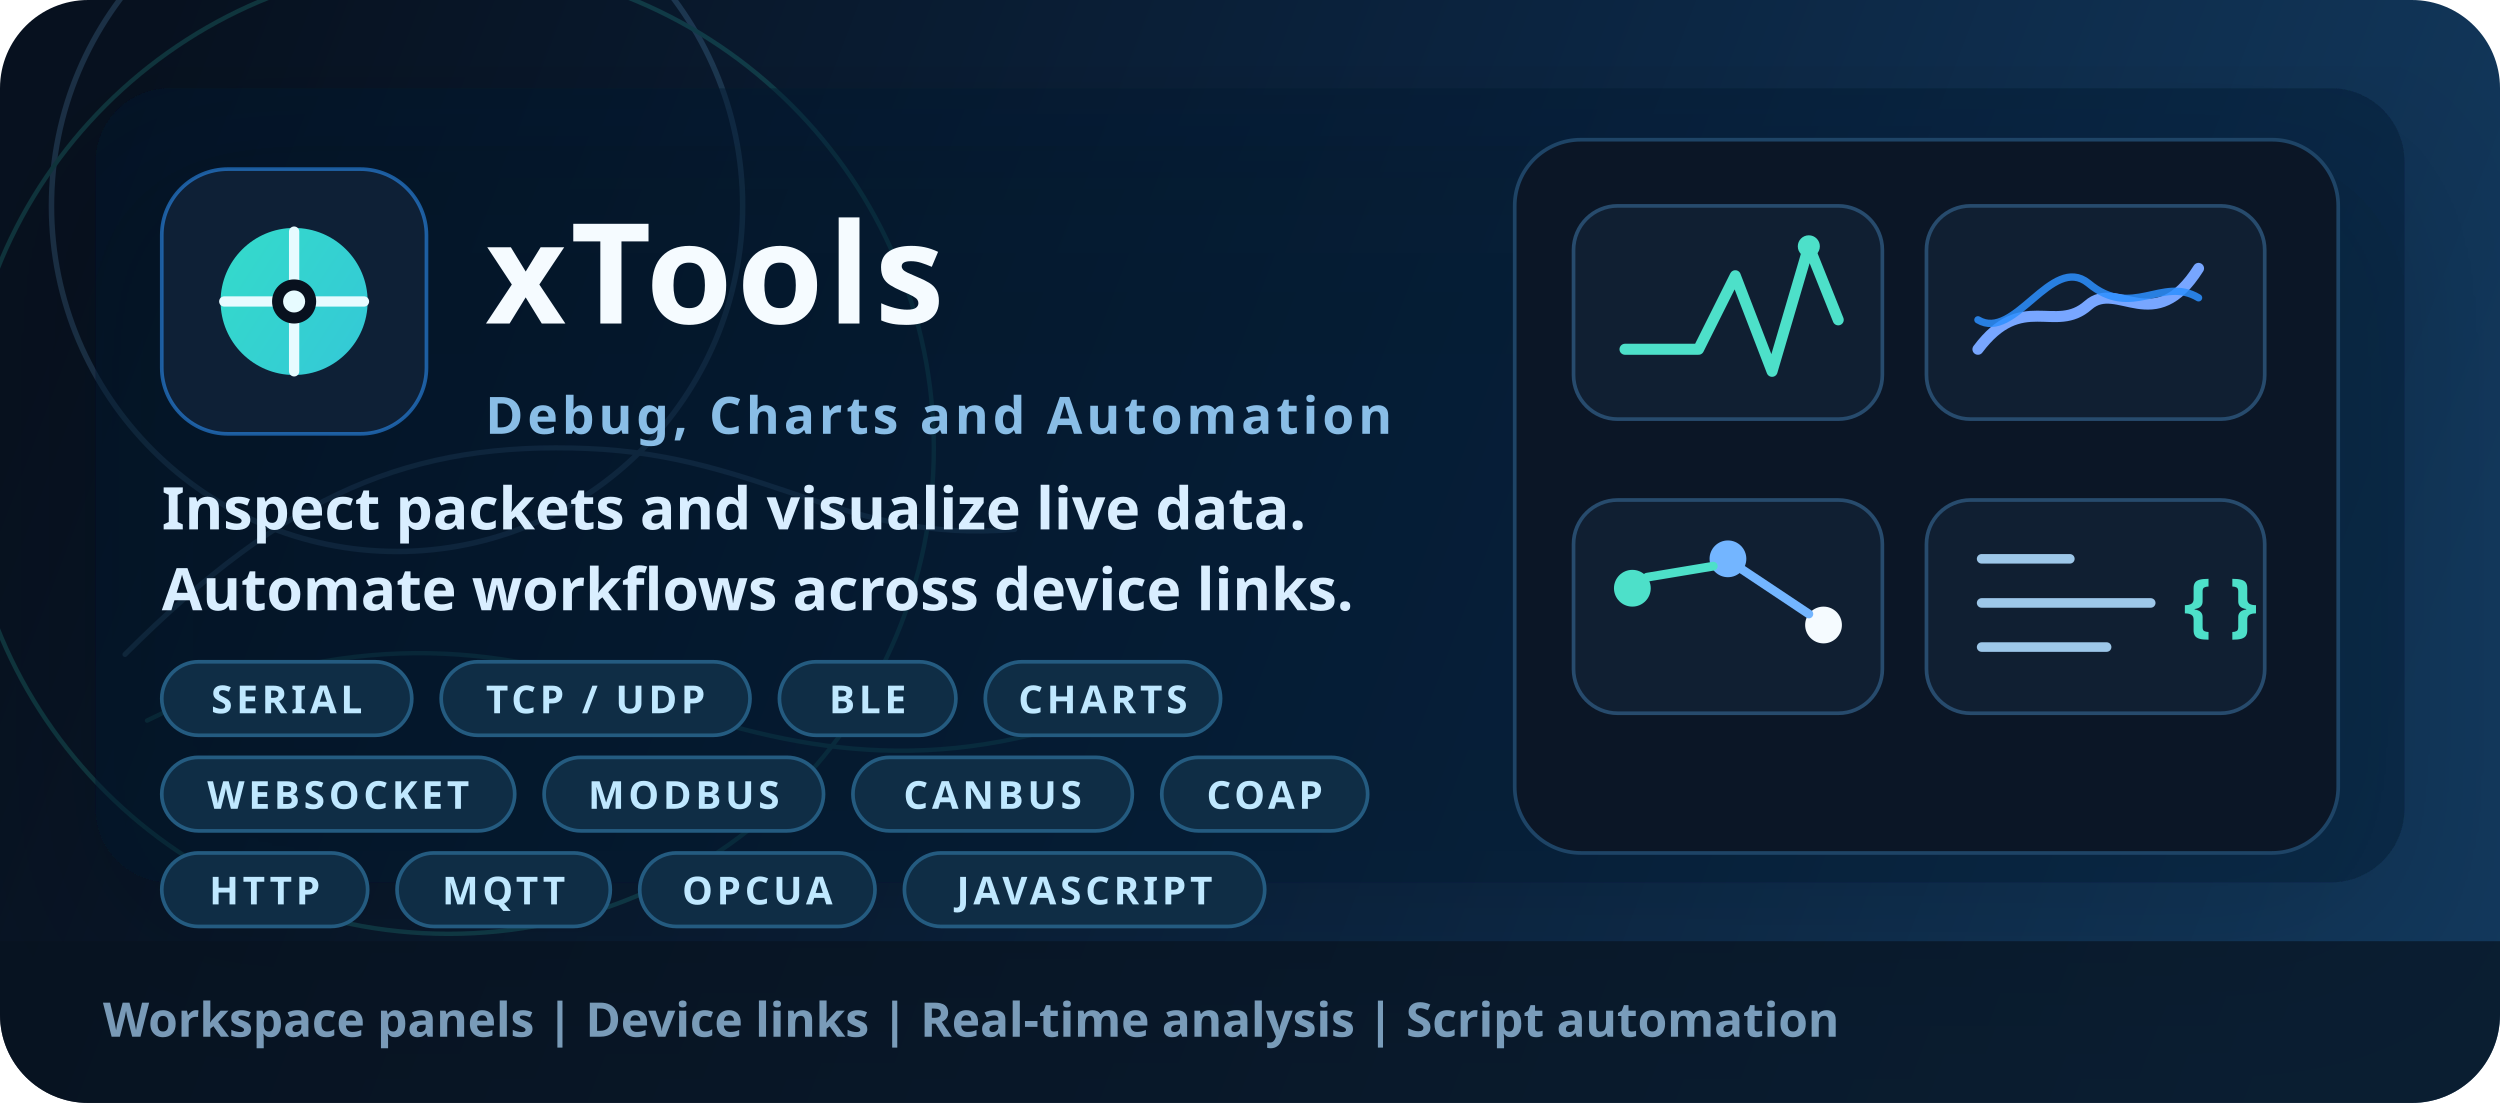
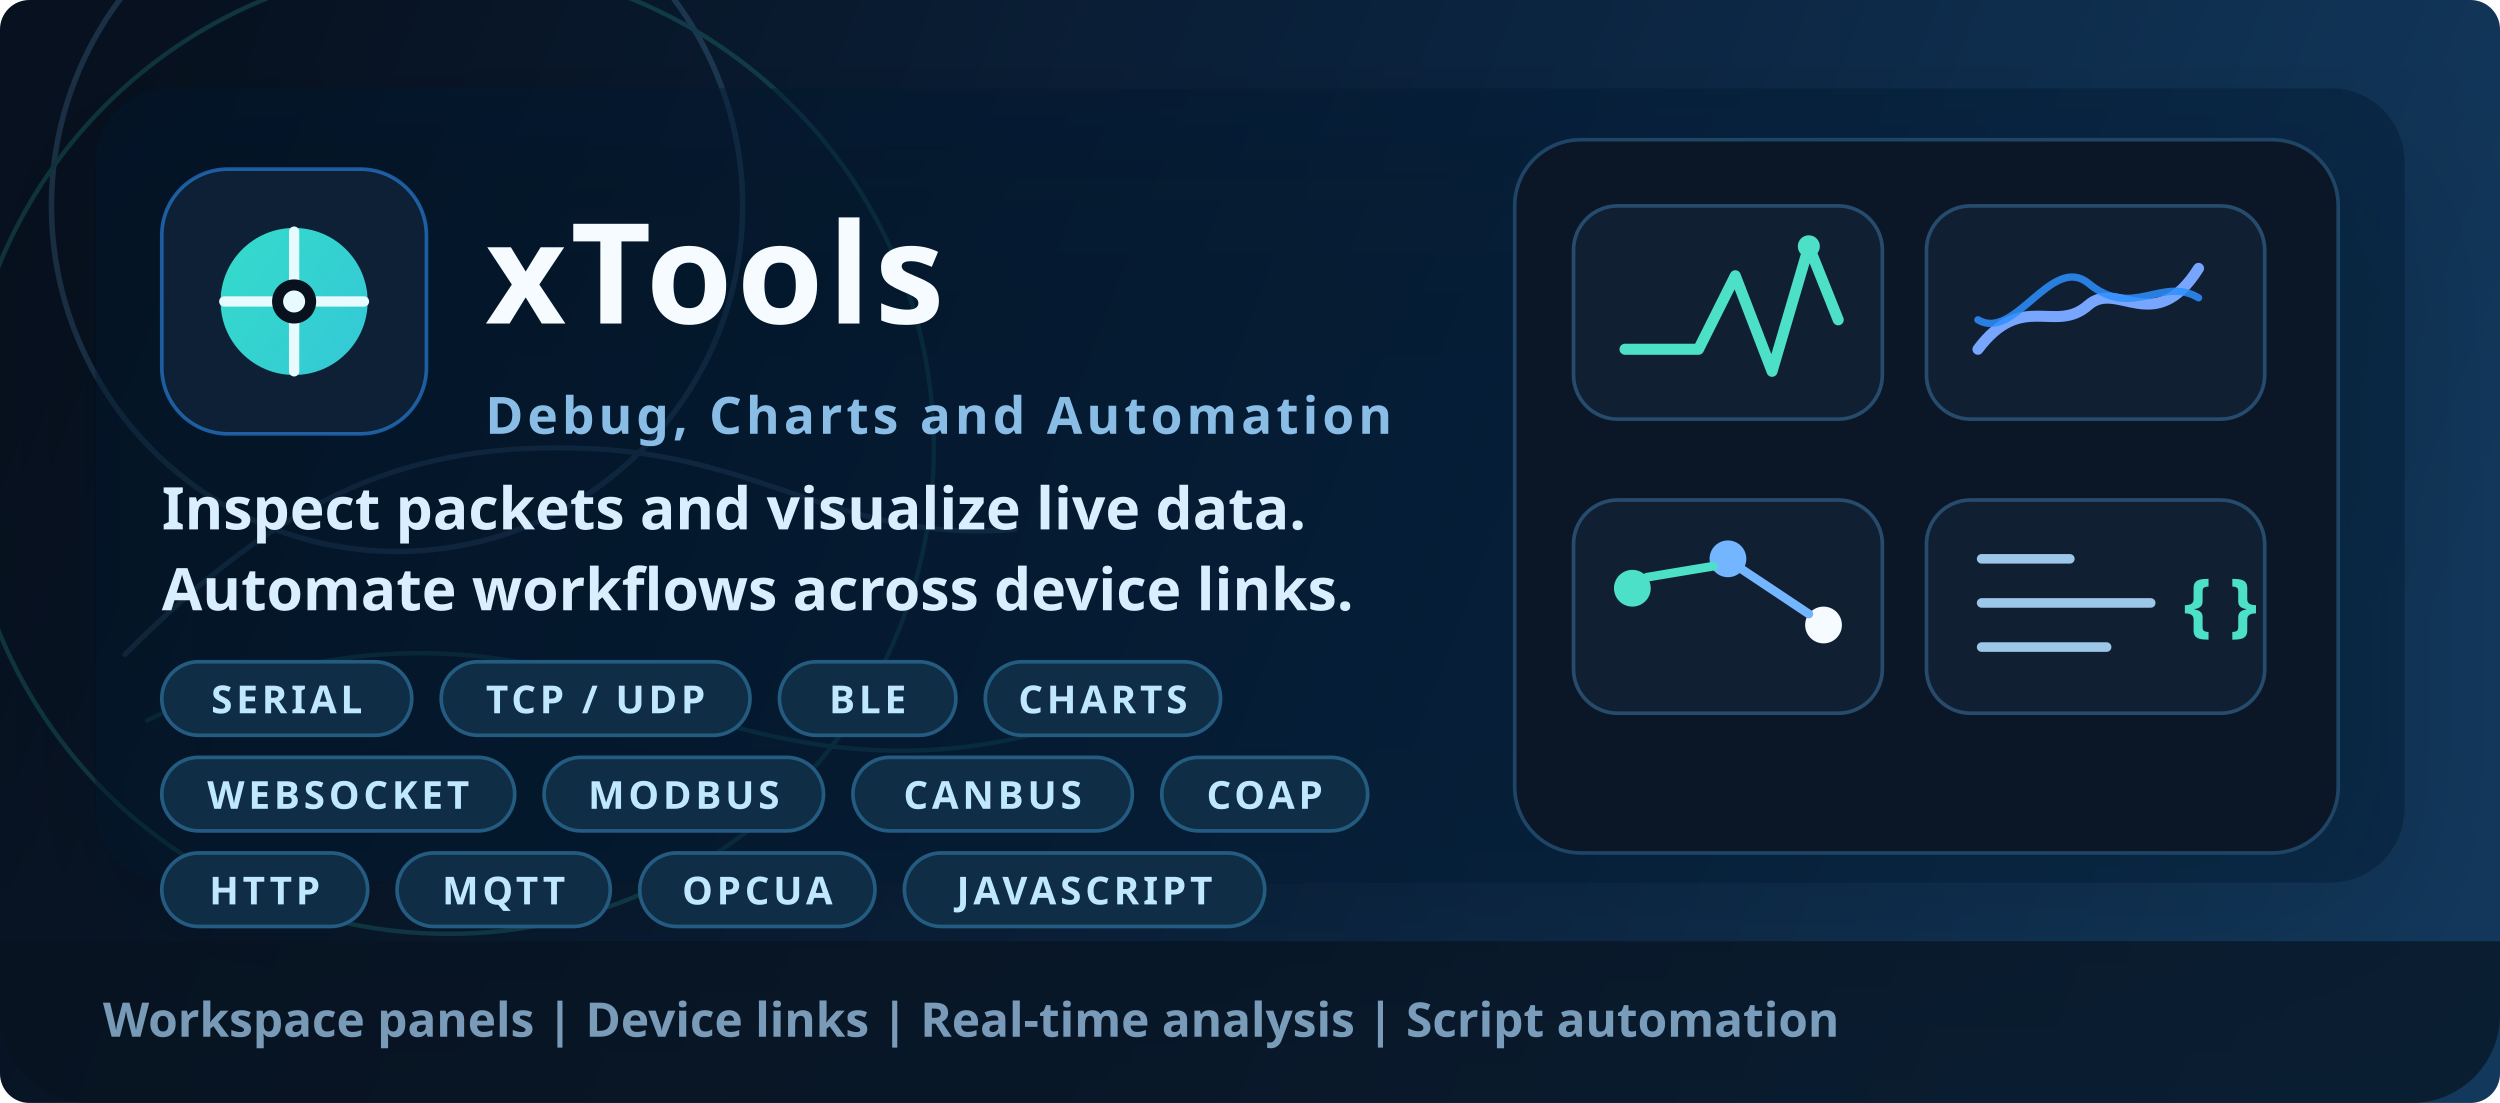
<svg xmlns="http://www.w3.org/2000/svg" width="680" height="300" viewBox="0 0 680 300" fill="none">
  <defs>
    <linearGradient id="bg" x1="36" y1="24" x2="636" y2="252" gradientUnits="userSpaceOnUse">
      <stop stop-color="#07111F" />
      <stop offset="0.55" stop-color="#0B2440" />
      <stop offset="1" stop-color="#12385C" />
    </linearGradient>
    <linearGradient id="accent" x1="48" y1="54" x2="252" y2="186" gradientUnits="userSpaceOnUse">
      <stop stop-color="#35E0C7" />
      <stop offset="1" stop-color="#2F8CFF" />
    </linearGradient>
    <linearGradient id="chart" x1="330" y1="86" x2="512" y2="86" gradientUnits="userSpaceOnUse">
      <stop stop-color="#34D1BF" />
      <stop offset="1" stop-color="#78A6FF" />
    </linearGradient>
    <filter id="shadow" x="0" y="0" width="680" height="300" filterUnits="userSpaceOnUse" color-interpolation-filters="sRGB">
      <feDropShadow dx="0" dy="18" stdDeviation="24" flood-color="#020812" flood-opacity="0.38" />
    </filter>
  </defs>
-   <rect width="680" height="300" rx="24" fill="url(#bg)" />
+   <rect width="680" height="300" rx="8" fill="url(#bg)" />
  <g opacity="0.17">
    <circle cx="108" cy="56" r="94" stroke="#7EC7FF" stroke-width="1.5" />
    <circle cx="122" cy="122" r="132" stroke="#35E0C7" stroke-width="1.2" />
    <path d="M34 178C78 134 112 120 160 122C208 124 230 148 276 144" stroke="#7EC7FF" stroke-width="1.4" stroke-linecap="round" />
    <path d="M40 196C88 172 132 174 170 188C208 202 246 212 294 196" stroke="#35E0C7" stroke-width="1.2" stroke-linecap="round" />
  </g>
  <g filter="url(#shadow)">
    <rect x="26" y="24" width="628" height="216" rx="20" fill="#0A1A2D" fill-opacity="0.42" />
  </g>
  <g>
    <rect x="44" y="46" width="72" height="72" rx="18" fill="#0E2036" stroke="#2E96FF" stroke-opacity="0.55" />
    <circle cx="80" cy="82" r="20" fill="url(#accent)" />
    <path d="M80 63V101" stroke="#E7FBFF" stroke-width="2.8" stroke-linecap="round" />
    <path d="M61 82H99" stroke="#E7FBFF" stroke-width="2.8" stroke-linecap="round" />
    <circle cx="80" cy="82" r="6" fill="#08111E" />
    <circle cx="80" cy="82" r="3" fill="#E7FBFF" />
  </g>
  <text x="132" y="88" fill="#F5FBFF" font-family="Segoe UI, Microsoft YaHei, sans-serif" font-size="38" font-weight="700" letter-spacing="1.2">xTools</text>
  <text x="132" y="118" fill="#89BDE6" font-family="Segoe UI, Microsoft YaHei, sans-serif" font-size="14" font-weight="600" letter-spacing="1.1">Debug, Charts and Automation</text>
  <text x="44" y="144" fill="#D9EEFF" font-family="Segoe UI, Microsoft YaHei, sans-serif" font-size="16" font-weight="600">
    <tspan x="44" dy="0">Inspect packets and visualize live data.</tspan>
    <tspan x="44" dy="22">Automate workflows across device links.</tspan>
  </text>
  <g font-family="Segoe UI, Microsoft YaHei, sans-serif" font-size="10.5" font-weight="700" letter-spacing="1.05">
    <rect x="44" y="180" width="68" height="20" rx="10" fill="#0F2D45" stroke="#245B80" />
    <text x="78" y="194" fill="#BFE8FF" text-anchor="middle">SERIAL</text>
    <rect x="120" y="180" width="84" height="20" rx="10" fill="#0F2D45" stroke="#245B80" />
    <text x="162" y="194" fill="#BFE8FF" text-anchor="middle">TCP / UDP</text>
    <rect x="212" y="180" width="48" height="20" rx="10" fill="#0F2D45" stroke="#245B80" />
    <text x="236" y="194" fill="#BFE8FF" text-anchor="middle">BLE</text>
    <rect x="268" y="180" width="64" height="20" rx="10" fill="#0F2D45" stroke="#245B80" />
    <text x="300" y="194" fill="#BFE8FF" text-anchor="middle">CHARTS</text>
    <rect x="44" y="206" width="96" height="20" rx="10" fill="#0F2D45" stroke="#245B80" />
    <text x="92" y="220" fill="#BFE8FF" text-anchor="middle">WEBSOCKET</text>
    <rect x="148" y="206" width="76" height="20" rx="10" fill="#0F2D45" stroke="#245B80" />
    <text x="186" y="220" fill="#BFE8FF" text-anchor="middle">MODBUS</text>
    <rect x="232" y="206" width="76" height="20" rx="10" fill="#0F2D45" stroke="#245B80" />
    <text x="270" y="220" fill="#BFE8FF" text-anchor="middle">CANBUS</text>
    <rect x="316" y="206" width="56" height="20" rx="10" fill="#0F2D45" stroke="#245B80" />
    <text x="344" y="220" fill="#BFE8FF" text-anchor="middle">COAP</text>
    <rect x="44" y="232" width="56" height="20" rx="10" fill="#0F2D45" stroke="#245B80" />
    <text x="72" y="246" fill="#BFE8FF" text-anchor="middle">HTTP</text>
    <rect x="108" y="232" width="58" height="20" rx="10" fill="#0F2D45" stroke="#245B80" />
    <text x="137" y="246" fill="#BFE8FF" text-anchor="middle">MQTT</text>
    <rect x="174" y="232" width="64" height="20" rx="10" fill="#0F2D45" stroke="#245B80" />
    <text x="206" y="246" fill="#BFE8FF" text-anchor="middle">OPCUA</text>
    <rect x="246" y="232" width="98" height="20" rx="10" fill="#0F2D45" stroke="#245B80" />
    <text x="295" y="246" fill="#BFE8FF" text-anchor="middle">JAVASCRIPT</text>
  </g>
  <g>
    <rect x="412" y="38" width="224" height="194" rx="18" fill="#0B1626" stroke="#1E4466" />
    <rect x="428" y="56" width="84" height="58" rx="12" fill="#101F32" stroke="#274B6D" />
    <path d="M442 95H462L472 75L482 101L492 67L500 87" stroke="#4DE0C9" stroke-width="3" stroke-linecap="round" stroke-linejoin="round" />
    <circle cx="492" cy="67" r="3" fill="#4DE0C9" />
    <rect x="524" y="56" width="92" height="58" rx="12" fill="#101F32" stroke="#274B6D" />
    <path d="M538 95C550 79 559 91 568 83C576 76 586 92 598 73" stroke="url(#chart)" stroke-width="3" stroke-linecap="round" />
    <path d="M538 87C548 93 558 69 568 77C580 87 588 75 598 81" stroke="#2D8FFF" stroke-width="2" stroke-linecap="round" opacity="0.85" />
    <rect x="428" y="136" width="84" height="58" rx="12" fill="#101F32" stroke="#274B6D" />
    <circle cx="444" cy="160" r="5" fill="#4DE0C9" />
    <circle cx="470" cy="152" r="5" fill="#73B5FF" />
    <circle cx="496" cy="170" r="5" fill="#F5FBFF" />
    <path d="M448 157L466 154" stroke="#4DE0C9" stroke-width="2.4" stroke-linecap="round" />
    <path d="M474 155L492 167" stroke="#73B5FF" stroke-width="2.4" stroke-linecap="round" />
    <rect x="524" y="136" width="92" height="58" rx="12" fill="#101F32" stroke="#274B6D" />
    <path d="M539 152H563" stroke="#9DC7E9" stroke-width="2.6" stroke-linecap="round" />
    <path d="M539 164H585" stroke="#9DC7E9" stroke-width="2.6" stroke-linecap="round" />
    <path d="M539 176H573" stroke="#9DC7E9" stroke-width="2.6" stroke-linecap="round" />
    <text x="594" y="171" fill="#4DE0C9" font-family="Consolas, Segoe UI, monospace" font-size="19" font-weight="700">{
      }</text>
  </g>
  <g opacity="0.9">
    <path d="M0 256H680V276C680 289.255 669.255 300 656 300H24C10.745 300 0 289.255 0 276V256Z" fill="#07121F" fill-opacity="0.78" />
    <text x="28" y="282" fill="#85A8C6" font-family="Segoe UI, Microsoft YaHei, sans-serif" font-size="13" font-weight="600">Workspace panels | Device links | Real-time analysis | Script automation</text>
  </g>
</svg>
